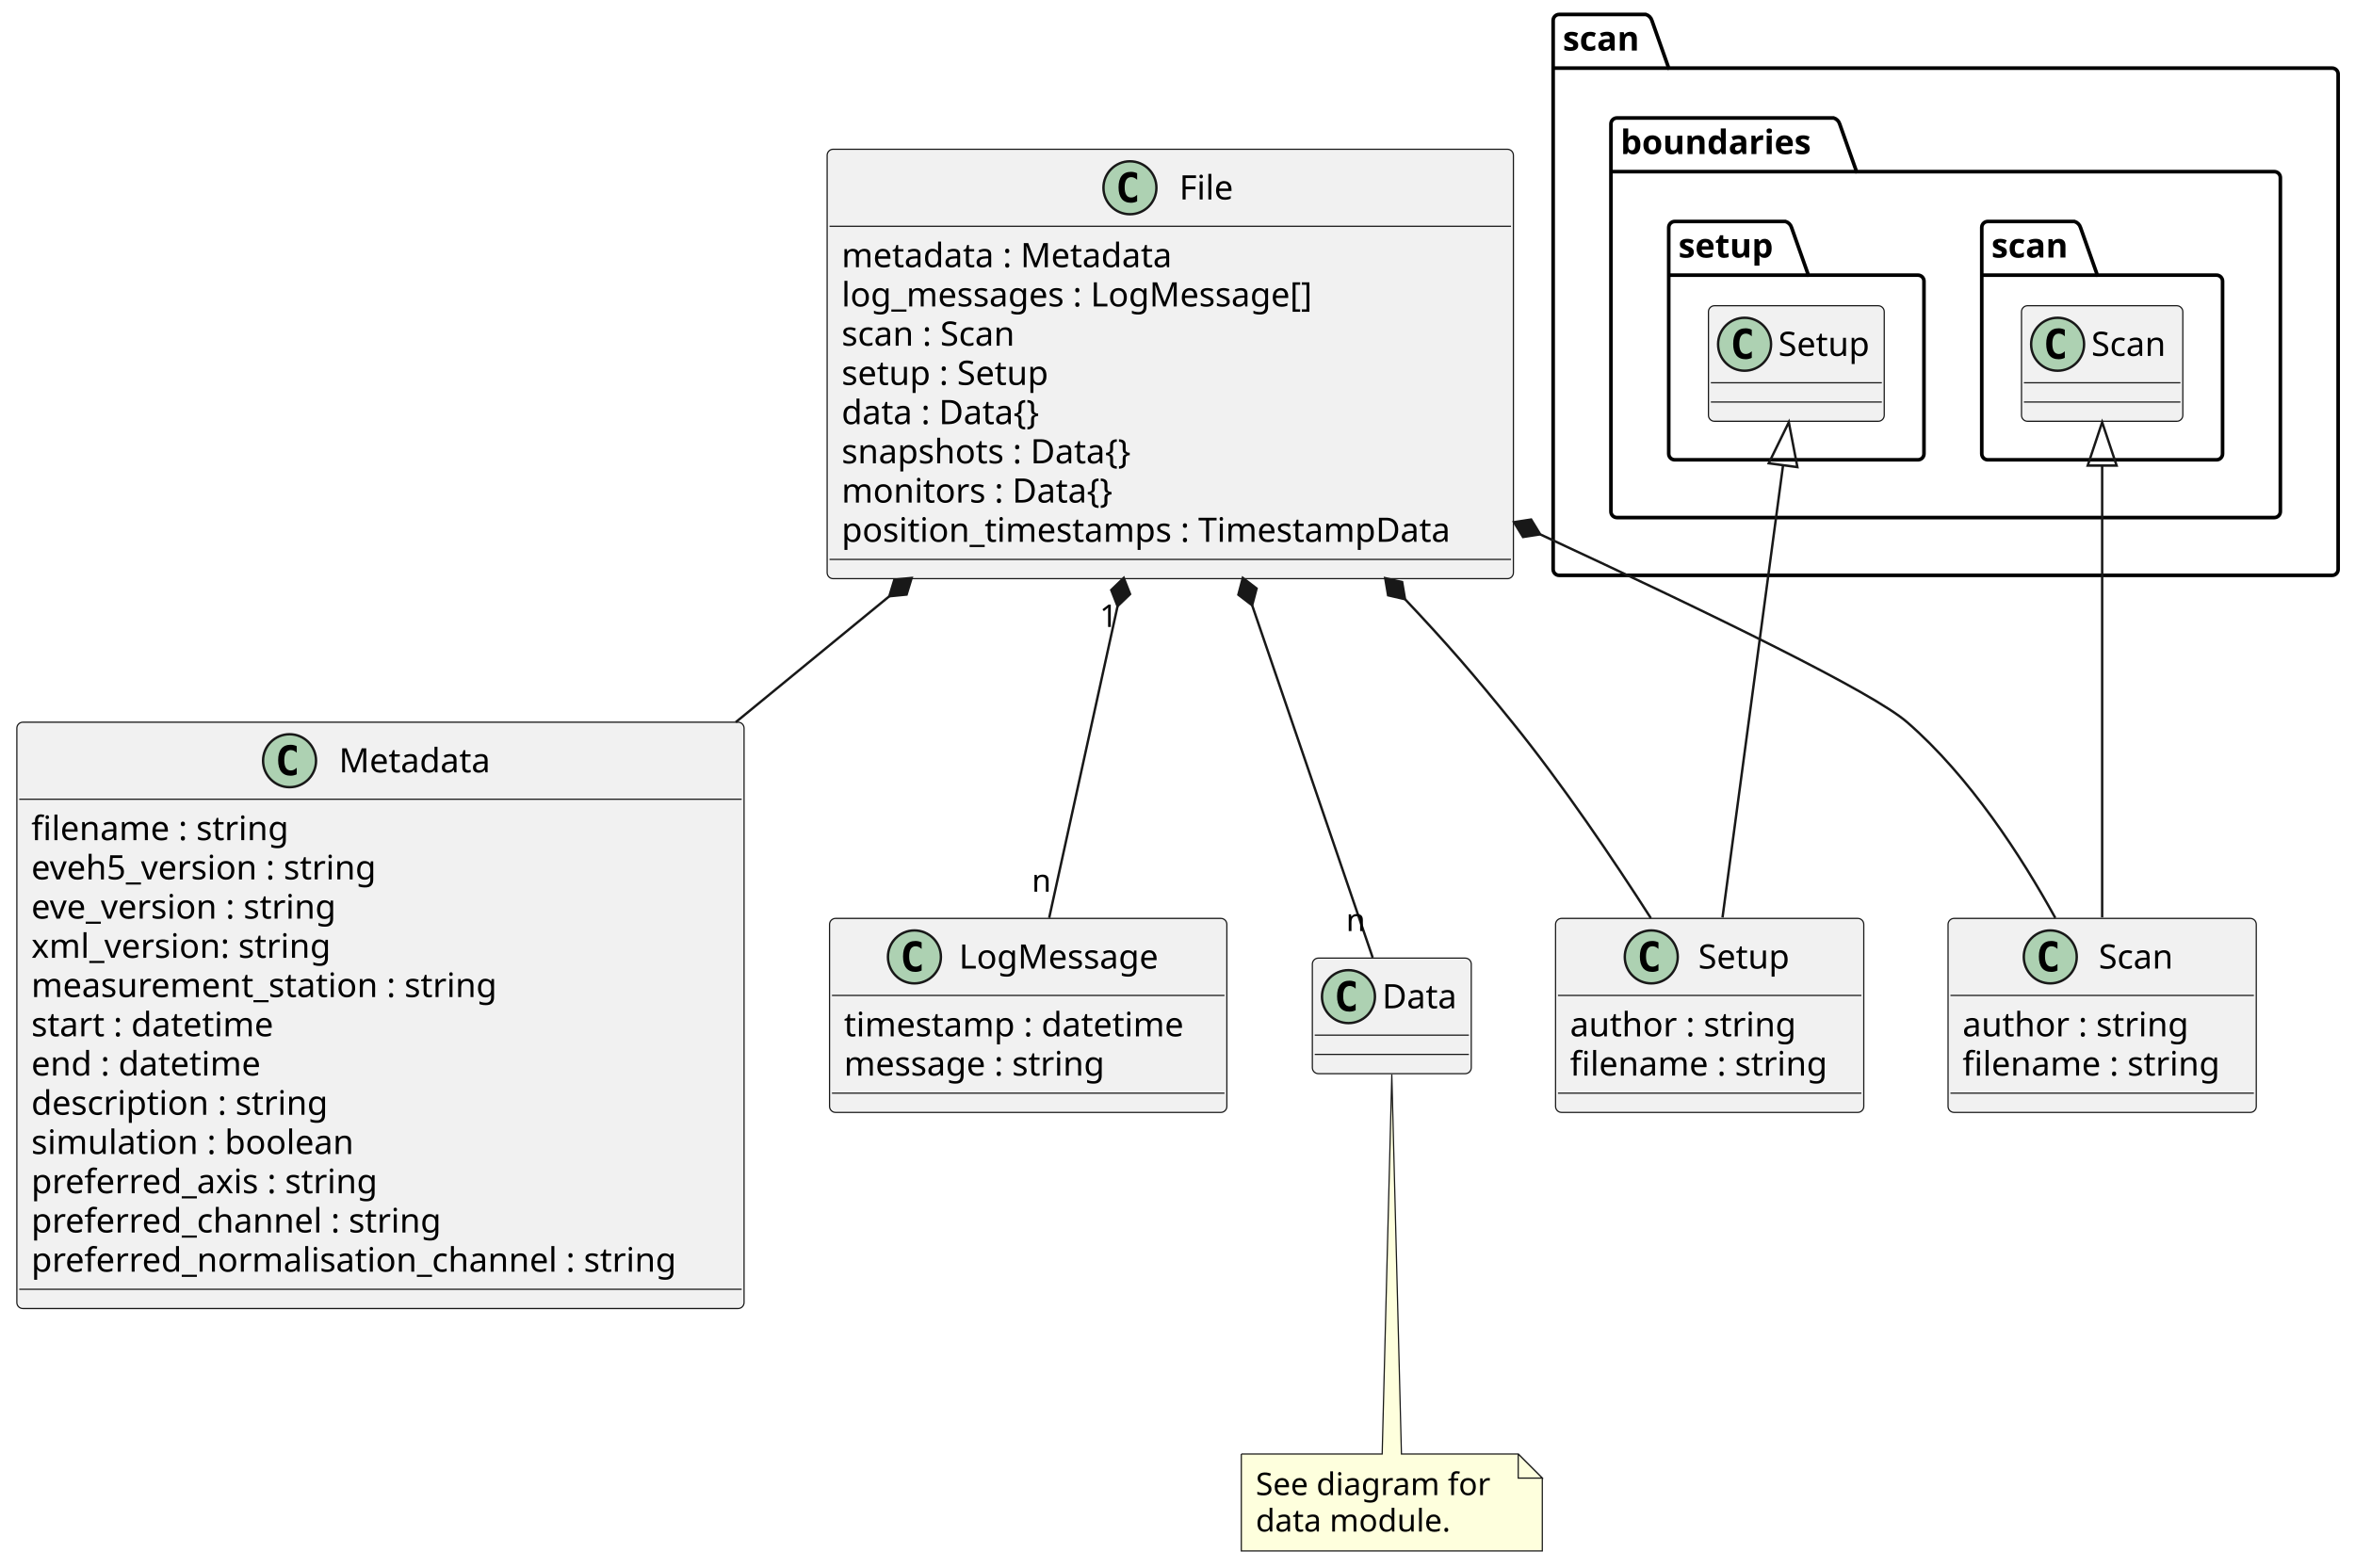
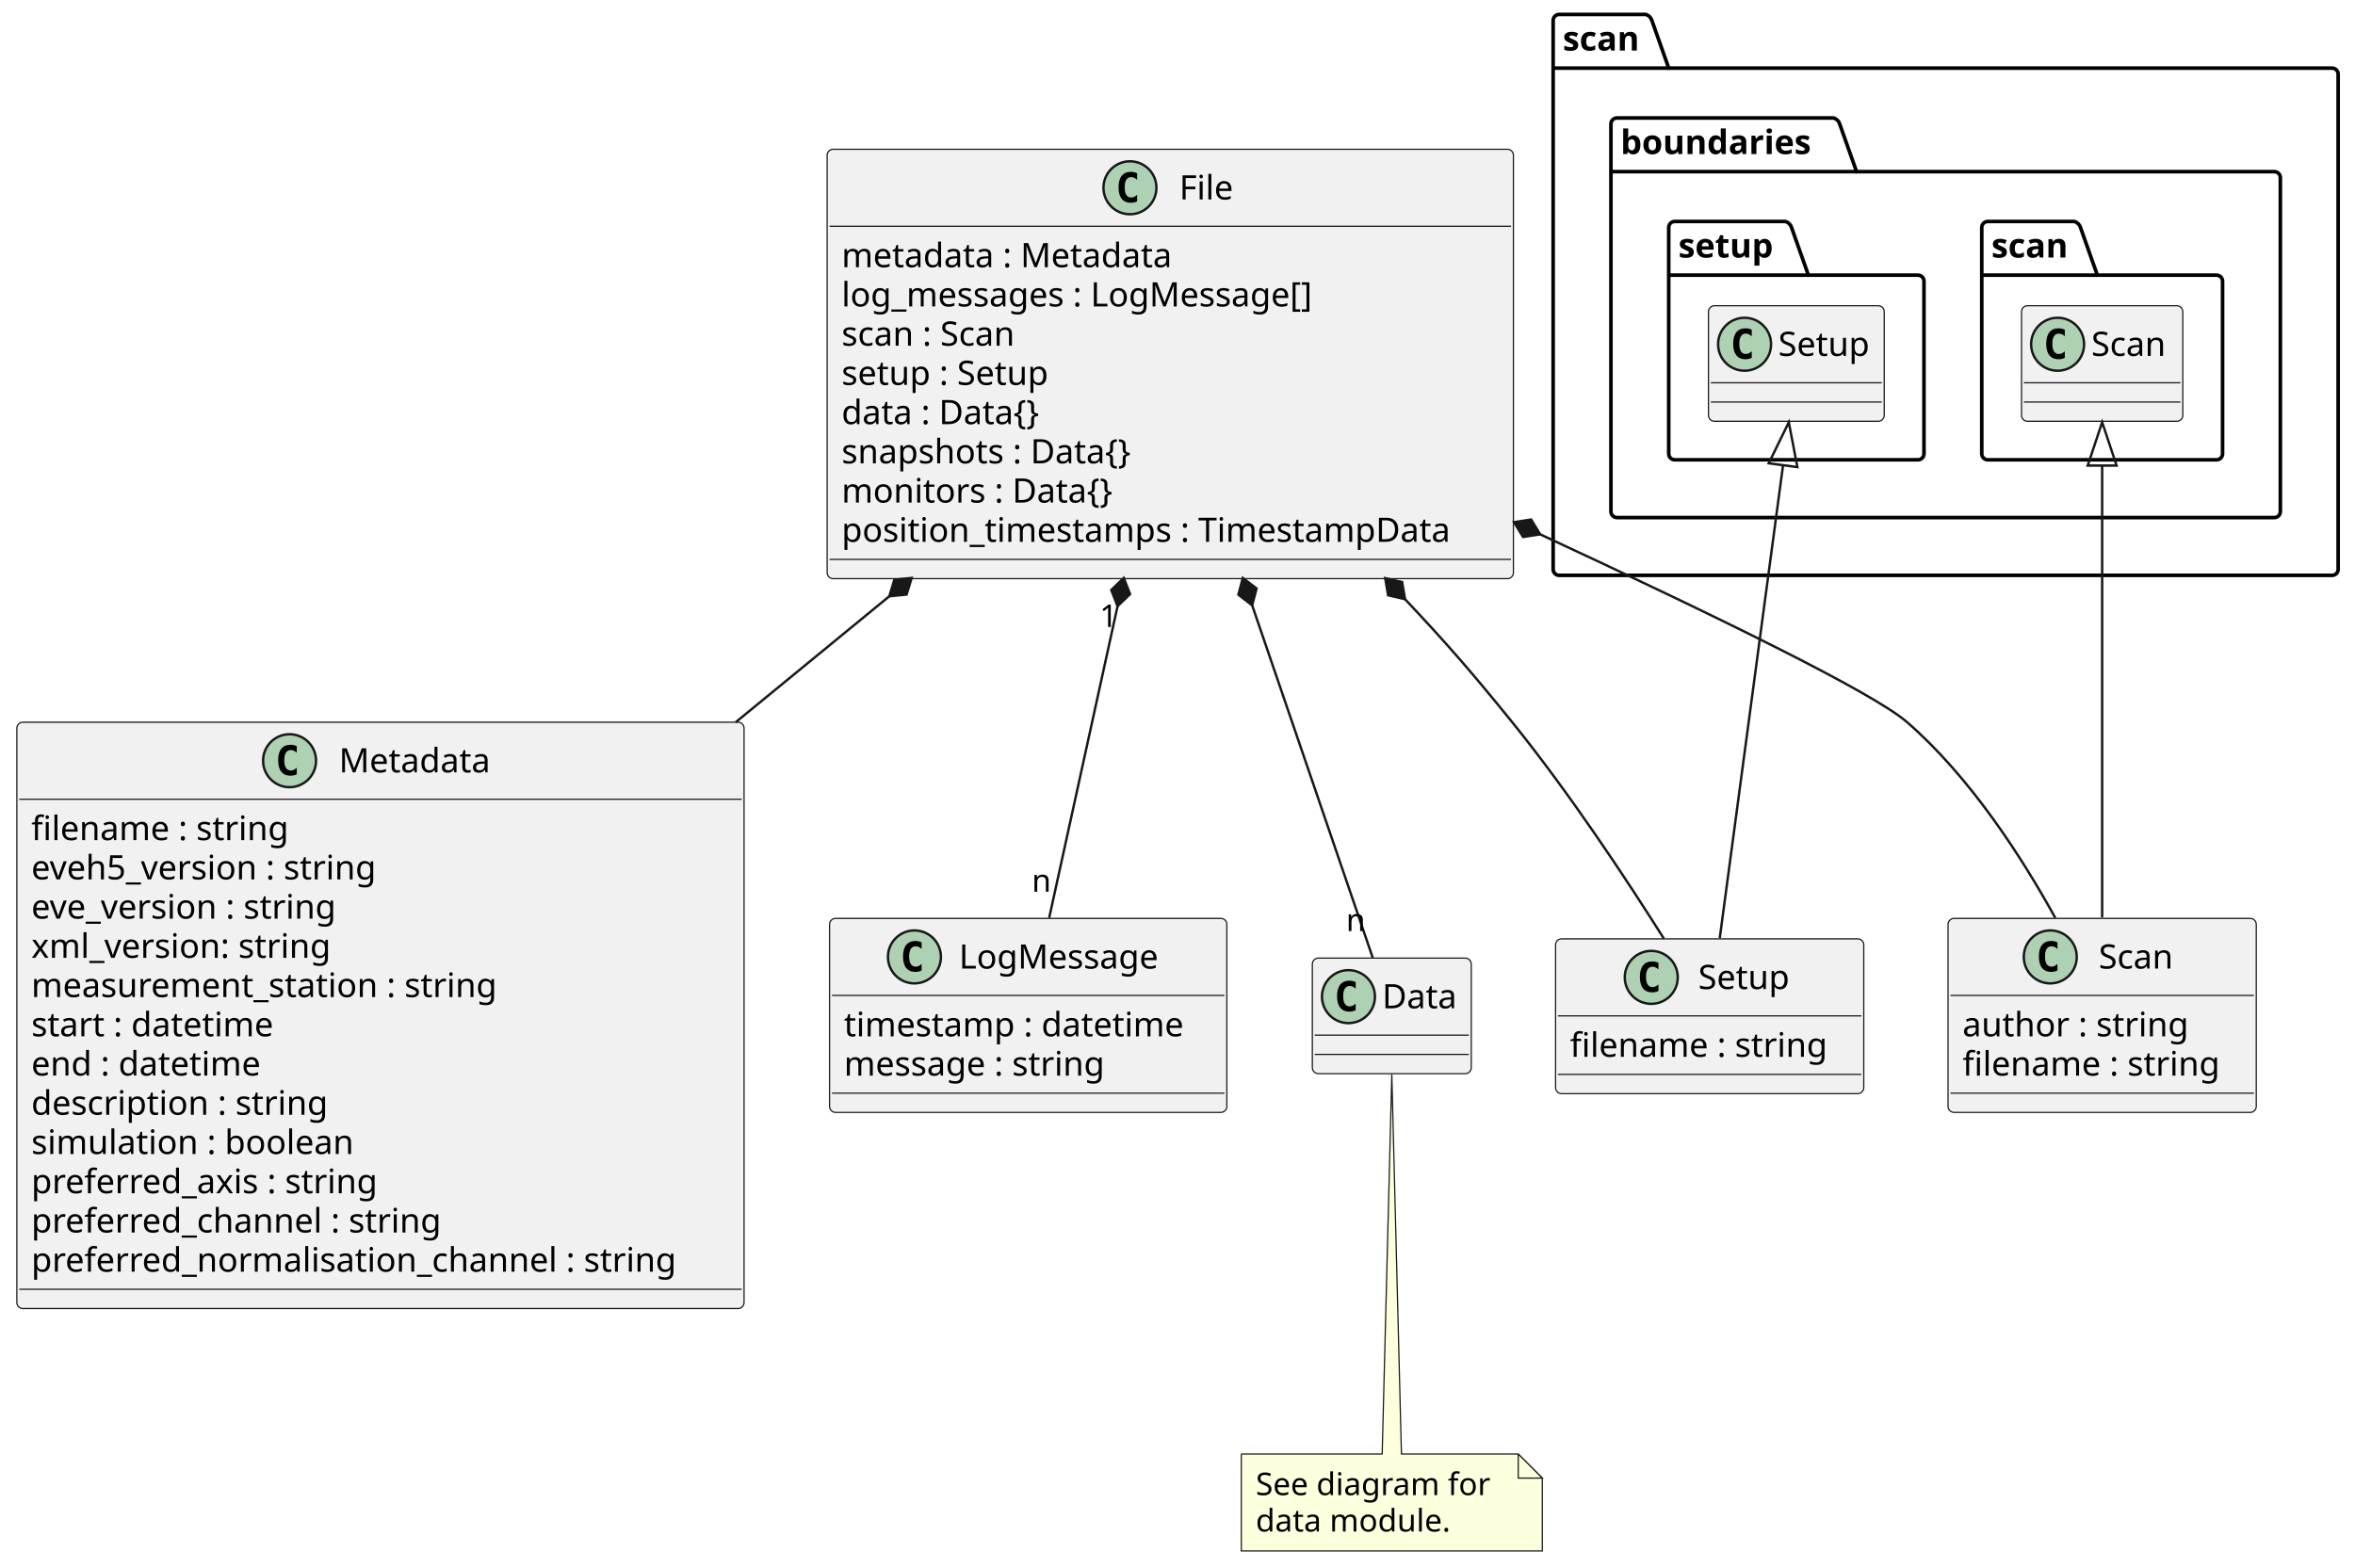
<svg xmlns="http://www.w3.org/2000/svg" contentStyleType="text/css" height="651px" preserveAspectRatio="none" style="width:978px;height:651px;background:#FFFFFF;" version="1.1" viewBox="0 0 978 651" width="978px" zoomAndPan="magnify">
  <defs />
  <g>
    <g id="cluster_scan">
      <path d="M647.5,6 L683.5,6 A3.75,3.75 0 0 1 686,8.5 L693,28.297 L968.5,28.297 A2.5,2.5 0 0 1 971,30.797 L971,236.5 A2.5,2.5 0 0 1 968.5,239 L647.5,239 A2.5,2.5 0 0 1 645,236.5 L645,8.5 A2.5,2.5 0 0 1 647.5,6 " fill="none" style="stroke:#000000;stroke-width:1.5;" />
      <line style="stroke:#000000;stroke-width:1.5;" x1="645" x2="693" y1="28.297" y2="28.297" />
      <text fill="#000000" font-family="sans-serif" font-size="14" font-weight="bold" lengthAdjust="spacing" textLength="35" x="649" y="20.995">scan</text>
    </g>
    <g id="cluster_boundaries">
      <path d="M671.5,49 L761.5,49 A3.75,3.75 0 0 1 764,51.5 L771,71.297 L944.5,71.297 A2.5,2.5 0 0 1 947,73.797 L947,212.5 A2.5,2.5 0 0 1 944.5,215 L671.5,215 A2.5,2.5 0 0 1 669,212.5 L669,51.5 A2.5,2.5 0 0 1 671.5,49 " fill="none" style="stroke:#000000;stroke-width:1.5;" />
      <line style="stroke:#000000;stroke-width:1.5;" x1="669" x2="771" y1="71.297" y2="71.297" />
      <text fill="#000000" font-family="sans-serif" font-size="14" font-weight="bold" lengthAdjust="spacing" textLength="89" x="673" y="63.995">boundaries</text>
    </g>
    <g id="cluster_scan">
      <path d="M825.5,92 L861.5,92 A3.75,3.75 0 0 1 864,94.5 L871,114.297 L920.5,114.297 A2.5,2.5 0 0 1 923,116.797 L923,188.5 A2.5,2.5 0 0 1 920.5,191 L825.5,191 A2.5,2.5 0 0 1 823,188.5 L823,94.5 A2.5,2.5 0 0 1 825.5,92 " fill="none" style="stroke:#000000;stroke-width:1.5;" />
      <line style="stroke:#000000;stroke-width:1.5;" x1="823" x2="871" y1="114.297" y2="114.297" />
      <text fill="#000000" font-family="sans-serif" font-size="14" font-weight="bold" lengthAdjust="spacing" textLength="35" x="827" y="106.995">scan</text>
    </g>
    <g id="cluster_setup">
      <path d="M695.5,92 L741.5,92 A3.75,3.75 0 0 1 744,94.5 L751,114.297 L796.5,114.297 A2.5,2.5 0 0 1 799,116.797 L799,188.5 A2.5,2.5 0 0 1 796.5,191 L695.5,191 A2.5,2.5 0 0 1 693,188.5 L693,94.5 A2.5,2.5 0 0 1 695.5,92 " fill="none" style="stroke:#000000;stroke-width:1.5;" />
      <line style="stroke:#000000;stroke-width:1.5;" x1="693" x2="751" y1="114.297" y2="114.297" />
      <text fill="#000000" font-family="sans-serif" font-size="14" font-weight="bold" lengthAdjust="spacing" textLength="45" x="697" y="106.995">setup</text>
    </g>
    <g id="elem_Scan">
      <rect fill="#F1F1F1" height="48" id="Scan" rx="2.5" ry="2.5" style="stroke:#181818;stroke-width:0.5;" width="67" x="839.5" y="127" />
      <ellipse cx="854.5" cy="143" fill="#ADD1B2" rx="11" ry="11" style="stroke:#181818;stroke-width:1.0;" />
      <path d="M857.484,148.641 Q856.906,148.938 856.266,149.078 Q855.625,149.234 854.922,149.234 Q852.406,149.234 851.078,147.594 Q849.766,145.938 849.766,142.812 Q849.766,139.672 851.078,138.031 Q852.406,136.375 854.922,136.375 Q855.625,136.375 856.266,136.531 Q856.922,136.672 857.484,136.969 L857.484,139.688 Q856.844,139.109 856.25,138.844 Q855.656,138.578 855.031,138.578 Q853.688,138.578 853,139.641 Q852.312,140.703 852.312,142.812 Q852.312,144.906 853,145.984 Q853.688,147.047 855.031,147.047 Q855.656,147.047 856.25,146.781 Q856.844,146.5 857.484,145.922 L857.484,148.641 Z " fill="#000000" />
      <text fill="#000000" font-family="sans-serif" font-size="14" lengthAdjust="spacing" textLength="35" x="868.5" y="147.847">Scan</text>
      <line style="stroke:#181818;stroke-width:0.5;" x1="840.5" x2="905.5" y1="159" y2="159" />
      <line style="stroke:#181818;stroke-width:0.5;" x1="840.5" x2="905.5" y1="167" y2="167" />
    </g>
    <g id="elem_Setup">
      <rect fill="#F1F1F1" height="48" id="Setup" rx="2.5" ry="2.5" style="stroke:#181818;stroke-width:0.5;" width="73" x="709.5" y="127" />
      <ellipse cx="724.5" cy="143" fill="#ADD1B2" rx="11" ry="11" style="stroke:#181818;stroke-width:1.0;" />
      <path d="M727.484,148.641 Q726.906,148.938 726.266,149.078 Q725.625,149.234 724.922,149.234 Q722.406,149.234 721.078,147.594 Q719.766,145.938 719.766,142.812 Q719.766,139.672 721.078,138.031 Q722.406,136.375 724.922,136.375 Q725.625,136.375 726.266,136.531 Q726.922,136.672 727.484,136.969 L727.484,139.688 Q726.844,139.109 726.25,138.844 Q725.656,138.578 725.031,138.578 Q723.688,138.578 723,139.641 Q722.312,140.703 722.312,142.812 Q722.312,144.906 723,145.984 Q723.688,147.047 725.031,147.047 Q725.656,147.047 726.25,146.781 Q726.844,146.5 727.484,145.922 L727.484,148.641 Z " fill="#000000" />
      <text fill="#000000" font-family="sans-serif" font-size="14" lengthAdjust="spacing" textLength="41" x="738.5" y="147.847">Setup</text>
      <line style="stroke:#181818;stroke-width:0.5;" x1="710.5" x2="781.5" y1="159" y2="159" />
      <line style="stroke:#181818;stroke-width:0.5;" x1="710.5" x2="781.5" y1="167" y2="167" />
    </g>
    <g id="elem_File">
      <rect codeLine="2" fill="#F1F1F1" height="178.375" id="File" rx="2.5" ry="2.5" style="stroke:#181818;stroke-width:0.5;" width="285" x="343.5" y="62" />
      <ellipse cx="469.25" cy="78" fill="#ADD1B2" rx="11" ry="11" style="stroke:#181818;stroke-width:1.0;" />
      <path d="M472.234,83.641 Q471.656,83.938 471.016,84.078 Q470.375,84.234 469.672,84.234 Q467.156,84.234 465.828,82.594 Q464.516,80.938 464.516,77.812 Q464.516,74.672 465.828,73.031 Q467.156,71.375 469.672,71.375 Q470.375,71.375 471.016,71.531 Q471.672,71.672 472.234,71.969 L472.234,74.688 Q471.594,74.109 471,73.844 Q470.406,73.578 469.781,73.578 Q468.438,73.578 467.75,74.641 Q467.062,75.703 467.062,77.812 Q467.062,79.906 467.75,80.984 Q468.438,82.047 469.781,82.047 Q470.406,82.047 471,81.781 Q471.594,81.5 472.234,80.922 L472.234,83.641 Z " fill="#000000" />
      <text fill="#000000" font-family="sans-serif" font-size="14" lengthAdjust="spacing" textLength="25" x="489.75" y="82.847">File</text>
      <line style="stroke:#181818;stroke-width:0.5;" x1="344.5" x2="627.5" y1="94" y2="94" />
      <text fill="#000000" font-family="sans-serif" font-size="14" lengthAdjust="spacing" textLength="149" x="349.5" y="110.995">metadata : Metadata</text>
      <text fill="#000000" font-family="sans-serif" font-size="14" lengthAdjust="spacing" textLength="211" x="349.5" y="127.292">log_messages : LogMessage[]</text>
      <text fill="#000000" font-family="sans-serif" font-size="14" lengthAdjust="spacing" textLength="81" x="349.5" y="143.589">scan : Scan</text>
      <text fill="#000000" font-family="sans-serif" font-size="14" lengthAdjust="spacing" textLength="93" x="349.5" y="159.886">setup : Setup</text>
      <text fill="#000000" font-family="sans-serif" font-size="14" lengthAdjust="spacing" textLength="97" x="349.5" y="176.183">data : Data{}</text>
      <text fill="#000000" font-family="sans-serif" font-size="14" lengthAdjust="spacing" textLength="136" x="349.5" y="192.48">snapshots : Data{}</text>
      <text fill="#000000" font-family="sans-serif" font-size="14" lengthAdjust="spacing" textLength="128" x="349.5" y="208.776">monitors : Data{}</text>
      <text fill="#000000" font-family="sans-serif" font-size="14" lengthAdjust="spacing" textLength="273" x="349.5" y="225.073">position_timestamps : TimestampData</text>
      <line style="stroke:#181818;stroke-width:0.5;" x1="344.5" x2="627.5" y1="232.375" y2="232.375" />
    </g>
    <g id="elem_Data">
      <rect fill="#F1F1F1" height="48" id="Data" rx="2.5" ry="2.5" style="stroke:#181818;stroke-width:0.5;" width="66" x="545" y="398" />
      <ellipse cx="560" cy="414" fill="#ADD1B2" rx="11" ry="11" style="stroke:#181818;stroke-width:1.0;" />
      <path d="M562.984,419.641 Q562.406,419.938 561.766,420.078 Q561.125,420.234 560.422,420.234 Q557.906,420.234 556.578,418.594 Q555.266,416.938 555.266,413.812 Q555.266,410.672 556.578,409.031 Q557.906,407.375 560.422,407.375 Q561.125,407.375 561.766,407.531 Q562.422,407.672 562.984,407.969 L562.984,410.688 Q562.344,410.109 561.75,409.844 Q561.156,409.578 560.531,409.578 Q559.188,409.578 558.5,410.641 Q557.812,411.703 557.812,413.812 Q557.812,415.906 558.5,416.984 Q559.188,418.047 560.531,418.047 Q561.156,418.047 561.75,417.781 Q562.344,417.5 562.984,416.922 L562.984,419.641 Z " fill="#000000" />
      <text fill="#000000" font-family="sans-serif" font-size="14" lengthAdjust="spacing" textLength="34" x="574" y="418.847">Data</text>
      <line style="stroke:#181818;stroke-width:0.5;" x1="546" x2="610" y1="430" y2="430" />
      <line style="stroke:#181818;stroke-width:0.5;" x1="546" x2="610" y1="438" y2="438" />
    </g>
    <g id="elem_GMN5">
      <path d="M515.5,604 L515.5,644.266 A0,0 0 0 0 515.5,644.266 L640.5,644.266 A0,0 0 0 0 640.5,644.266 L640.5,614 L630.5,604 L582,604 L578,446.33 L574,604 L515.5,604 A0,0 0 0 0 515.5,604 " fill="#FEFFDD" style="stroke:#181818;stroke-width:0.5;" />
      <path d="M630.5,604 L630.5,614 L640.5,614 L630.5,604 " fill="#FEFFDD" style="stroke:#181818;stroke-width:0.5;" />
      <text fill="#000000" font-family="sans-serif" font-size="13" lengthAdjust="spacing" textLength="104" x="521.5" y="621.067">See diagram for</text>
      <text fill="#000000" font-family="sans-serif" font-size="13" lengthAdjust="spacing" textLength="86" x="521.5" y="636.2">data module.</text>
    </g>
    <g id="elem_Metadata">
      <rect codeLine="16" fill="#F1F1F1" height="243.562" id="Metadata" rx="2.5" ry="2.5" style="stroke:#181818;stroke-width:0.5;" width="302" x="7" y="300" />
      <ellipse cx="120.25" cy="316" fill="#ADD1B2" rx="11" ry="11" style="stroke:#181818;stroke-width:1.0;" />
      <path d="M123.234,321.641 Q122.656,321.938 122.016,322.078 Q121.375,322.234 120.672,322.234 Q118.156,322.234 116.828,320.594 Q115.516,318.938 115.516,315.812 Q115.516,312.672 116.828,311.031 Q118.156,309.375 120.672,309.375 Q121.375,309.375 122.016,309.531 Q122.672,309.672 123.234,309.969 L123.234,312.688 Q122.594,312.109 122,311.844 Q121.406,311.578 120.781,311.578 Q119.438,311.578 118.75,312.641 Q118.062,313.703 118.062,315.812 Q118.062,317.906 118.75,318.984 Q119.438,320.047 120.781,320.047 Q121.406,320.047 122,319.781 Q122.594,319.5 123.234,318.922 L123.234,321.641 Z " fill="#000000" />
      <text fill="#000000" font-family="sans-serif" font-size="14" lengthAdjust="spacing" textLength="67" x="140.75" y="320.847">Metadata</text>
      <line style="stroke:#181818;stroke-width:0.5;" x1="8" x2="308" y1="332" y2="332" />
      <text fill="#000000" font-family="sans-serif" font-size="14" lengthAdjust="spacing" textLength="116" x="13" y="348.995">filename : string</text>
      <text fill="#000000" font-family="sans-serif" font-size="14" lengthAdjust="spacing" textLength="156" x="13" y="365.292">eveh5_version : string</text>
      <text fill="#000000" font-family="sans-serif" font-size="14" lengthAdjust="spacing" textLength="138" x="13" y="381.589">eve_version : string</text>
      <text fill="#000000" font-family="sans-serif" font-size="14" lengthAdjust="spacing" textLength="134" x="13" y="397.886">xml_version: string</text>
      <text fill="#000000" font-family="sans-serif" font-size="14" lengthAdjust="spacing" textLength="208" x="13" y="414.183">measurement_station : string</text>
      <text fill="#000000" font-family="sans-serif" font-size="14" lengthAdjust="spacing" textLength="109" x="13" y="430.479">start : datetime</text>
      <text fill="#000000" font-family="sans-serif" font-size="14" lengthAdjust="spacing" textLength="104" x="13" y="446.776">end : datetime</text>
      <text fill="#000000" font-family="sans-serif" font-size="14" lengthAdjust="spacing" textLength="132" x="13" y="463.073">description : string</text>
      <text fill="#000000" font-family="sans-serif" font-size="14" lengthAdjust="spacing" textLength="145" x="13" y="479.37">simulation : boolean</text>
      <text fill="#000000" font-family="sans-serif" font-size="14" lengthAdjust="spacing" textLength="156" x="13" y="495.667">preferred_axis : string</text>
      <text fill="#000000" font-family="sans-serif" font-size="14" lengthAdjust="spacing" textLength="185" x="13" y="511.964">preferred_channel : string</text>
      <text fill="#000000" font-family="sans-serif" font-size="14" lengthAdjust="spacing" textLength="290" x="13" y="528.261">preferred_normalisation_channel : string</text>
      <line style="stroke:#181818;stroke-width:0.5;" x1="8" x2="308" y1="535.562" y2="535.562" />
    </g>
    <g id="elem_LogMessage">
      <rect codeLine="31" fill="#F1F1F1" height="80.594" id="LogMessage" rx="2.5" ry="2.5" style="stroke:#181818;stroke-width:0.5;" width="165" x="344.5" y="381.5" />
      <ellipse cx="379.75" cy="397.5" fill="#ADD1B2" rx="11" ry="11" style="stroke:#181818;stroke-width:1.0;" />
      <path d="M382.734,403.141 Q382.156,403.438 381.516,403.578 Q380.875,403.734 380.172,403.734 Q377.656,403.734 376.328,402.094 Q375.016,400.438 375.016,397.312 Q375.016,394.172 376.328,392.531 Q377.656,390.875 380.172,390.875 Q380.875,390.875 381.516,391.031 Q382.172,391.172 382.734,391.469 L382.734,394.188 Q382.094,393.609 381.5,393.344 Q380.906,393.078 380.281,393.078 Q378.938,393.078 378.25,394.141 Q377.562,395.203 377.562,397.312 Q377.562,399.406 378.25,400.484 Q378.938,401.547 380.281,401.547 Q380.906,401.547 381.5,401.281 Q382.094,401 382.734,400.422 L382.734,403.141 Z " fill="#000000" />
      <text fill="#000000" font-family="sans-serif" font-size="14" lengthAdjust="spacing" textLength="88" x="398.25" y="402.347">LogMessage</text>
      <line style="stroke:#181818;stroke-width:0.5;" x1="345.5" x2="508.5" y1="413.5" y2="413.5" />
      <text fill="#000000" font-family="sans-serif" font-size="14" lengthAdjust="spacing" textLength="153" x="350.5" y="430.495">timestamp : datetime</text>
      <text fill="#000000" font-family="sans-serif" font-size="14" lengthAdjust="spacing" textLength="117" x="350.5" y="446.792">message : string</text>
      <line style="stroke:#181818;stroke-width:0.5;" x1="345.5" x2="508.5" y1="454.094" y2="454.094" />
    </g>
    <g id="elem_Scan">
      <rect codeLine="36" fill="#F1F1F1" height="80.594" id="Scan" rx="2.5" ry="2.5" style="stroke:#181818;stroke-width:0.5;" width="128" x="809" y="381.5" />
      <ellipse cx="851.45" cy="397.5" fill="#ADD1B2" rx="11" ry="11" style="stroke:#181818;stroke-width:1.0;" />
      <path d="M854.434,403.141 Q853.856,403.438 853.216,403.578 Q852.575,403.734 851.872,403.734 Q849.356,403.734 848.028,402.094 Q846.716,400.438 846.716,397.312 Q846.716,394.172 848.028,392.531 Q849.356,390.875 851.872,390.875 Q852.575,390.875 853.216,391.031 Q853.872,391.172 854.434,391.469 L854.434,394.188 Q853.794,393.609 853.2,393.344 Q852.606,393.078 851.981,393.078 Q850.638,393.078 849.95,394.141 Q849.263,395.203 849.263,397.312 Q849.263,399.406 849.95,400.484 Q850.638,401.547 851.981,401.547 Q852.606,401.547 853.2,401.281 Q853.794,401 854.434,400.422 L854.434,403.141 Z " fill="#000000" />
      <text fill="#000000" font-family="sans-serif" font-size="14" lengthAdjust="spacing" textLength="35" x="871.55" y="402.347">Scan</text>
      <line style="stroke:#181818;stroke-width:0.5;" x1="810" x2="936" y1="413.5" y2="413.5" />
      <text fill="#000000" font-family="sans-serif" font-size="14" lengthAdjust="spacing" textLength="100" x="815" y="430.495">author : string</text>
      <text fill="#000000" font-family="sans-serif" font-size="14" lengthAdjust="spacing" textLength="116" x="815" y="446.792">filename : string</text>
      <line style="stroke:#181818;stroke-width:0.5;" x1="810" x2="936" y1="454.094" y2="454.094" />
    </g>
    <g id="elem_Setup">
-       <rect codeLine="42" fill="#F1F1F1" height="80.594" id="Setup" rx="2.5" ry="2.5" style="stroke:#181818;stroke-width:0.5;" width="128" x="646" y="381.5" />
-       <ellipse cx="685.75" cy="397.5" fill="#ADD1B2" rx="11" ry="11" style="stroke:#181818;stroke-width:1.0;" />
-       <path d="M688.734,403.141 Q688.156,403.438 687.516,403.578 Q686.875,403.734 686.172,403.734 Q683.656,403.734 682.328,402.094 Q681.016,400.438 681.016,397.312 Q681.016,394.172 682.328,392.531 Q683.656,390.875 686.172,390.875 Q686.875,390.875 687.516,391.031 Q688.172,391.172 688.734,391.469 L688.734,394.188 Q688.094,393.609 687.5,393.344 Q686.906,393.078 686.281,393.078 Q684.938,393.078 684.25,394.141 Q683.562,395.203 683.562,397.312 Q683.562,399.406 684.25,400.484 Q684.938,401.547 686.281,401.547 Q686.906,401.547 687.5,401.281 Q688.094,401 688.734,400.422 L688.734,403.141 Z " fill="#000000" />
-       <text fill="#000000" font-family="sans-serif" font-size="14" lengthAdjust="spacing" textLength="41" x="705.25" y="402.347">Setup</text>
-       <line style="stroke:#181818;stroke-width:0.5;" x1="647" x2="773" y1="413.5" y2="413.5" />
-       <text fill="#000000" font-family="sans-serif" font-size="14" lengthAdjust="spacing" textLength="100" x="652" y="430.495">author : string</text>
-       <text fill="#000000" font-family="sans-serif" font-size="14" lengthAdjust="spacing" textLength="116" x="652" y="446.792">filename : string</text>
-       <line style="stroke:#181818;stroke-width:0.5;" x1="647" x2="773" y1="454.094" y2="454.094" />
+       <rect codeLine="42" fill="#F1F1F1" height="64.297" id="Setup" rx="2.5" ry="2.5" style="stroke:#181818;stroke-width:0.5;" width="128" x="646" y="390" />
+       <ellipse cx="685.75" cy="406" fill="#ADD1B2" rx="11" ry="11" style="stroke:#181818;stroke-width:1.0;" />
+       <path d="M688.734,411.641 Q688.156,411.938 687.516,412.078 Q686.875,412.234 686.172,412.234 Q683.656,412.234 682.328,410.594 Q681.016,408.938 681.016,405.812 Q681.016,402.672 682.328,401.031 Q683.656,399.375 686.172,399.375 Q686.875,399.375 687.516,399.531 Q688.172,399.672 688.734,399.969 L688.734,402.688 Q688.094,402.109 687.5,401.844 Q686.906,401.578 686.281,401.578 Q684.938,401.578 684.25,402.641 Q683.562,403.703 683.562,405.812 Q683.562,407.906 684.25,408.984 Q684.938,410.047 686.281,410.047 Q686.906,410.047 687.5,409.781 Q688.094,409.5 688.734,408.922 L688.734,411.641 Z " fill="#000000" />
+       <text fill="#000000" font-family="sans-serif" font-size="14" lengthAdjust="spacing" textLength="41" x="705.25" y="410.847">Setup</text>
+       <line style="stroke:#181818;stroke-width:0.5;" x1="647" x2="773" y1="422" y2="422" />
+       <text fill="#000000" font-family="sans-serif" font-size="14" lengthAdjust="spacing" textLength="116" x="652" y="438.995">filename : string</text>
+       <line style="stroke:#181818;stroke-width:0.5;" x1="647" x2="773" y1="446.297" y2="446.297" />
    </g>
    <g id="link_File_Data">
      <path codeLine="13" d="M520.003,251.434 C538.973,306.904 558.17,363.02 570.06,397.8 " fill="none" id="File-backto-Data" style="stroke:#181818;stroke-width:1.0;" />
      <polygon fill="#181818" points="516.12,240.08,514.277,247.052,520.003,251.434,521.846,244.463,516.12,240.08" style="stroke:#181818;stroke-width:1.0;" />
      <text fill="#000000" font-family="sans-serif" font-size="13" lengthAdjust="spacing" textLength="8" x="559" y="386.761">n</text>
    </g>
    <g id="link_Scan_Scan">
      <path d="M873,193.4 C873,239.42 873,324.14 873,381.08 " fill="none" id="Scan-backto-Scan" style="stroke:#181818;stroke-width:1.0;" />
      <polygon fill="none" points="873,175.4,867,193.4,879,193.4,873,175.4" style="stroke:#181818;stroke-width:1.0;" />
    </g>
    <g id="link_Setup_Setup">
-       <path d="M740.482,193.241 C734.322,239.261 722.96,324.14 715.34,381.08 " fill="none" id="Setup-backto-Setup" style="stroke:#181818;stroke-width:1.0;" />
-       <polygon fill="none" points="742.87,175.4,734.535,192.445,746.429,194.037,742.87,175.4" style="stroke:#181818;stroke-width:1.0;" />
+       <path d="M740.48,193.241 C733.99,241.691 721.49,335.15 714.19,389.7 " fill="none" id="Setup-backto-Setup" style="stroke:#181818;stroke-width:1.0;" />
+       <polygon fill="none" points="742.87,175.4,734.533,192.444,746.427,194.037,742.87,175.4" style="stroke:#181818;stroke-width:1.0;" />
    </g>
    <g id="link_File_Metadata">
-       <path codeLine="47" d="M369.321,247.69 C345.971,266.84 330.15,279.82 305.55,299.99 " fill="none" id="File-backto-Metadata" style="stroke:#181818;stroke-width:1.0;" />
+       <path codeLine="46" d="M369.321,247.69 C345.971,266.84 330.15,279.82 305.55,299.99 " fill="none" id="File-backto-Metadata" style="stroke:#181818;stroke-width:1.0;" />
      <polygon fill="#181818" points="378.6,240.08,371.424,240.792,369.321,247.69,376.497,246.978,378.6,240.08" style="stroke:#181818;stroke-width:1.0;" />
    </g>
    <g id="link_File_LogMessage">
-       <path codeLine="48" d="M464.109,251.801 C453.659,299.451 443.83,344.25 435.71,381.28 " fill="none" id="File-backto-LogMessage" style="stroke:#181818;stroke-width:1.0;" />
+       <path codeLine="47" d="M464.109,251.801 C453.659,299.451 443.83,344.25 435.71,381.28 " fill="none" id="File-backto-LogMessage" style="stroke:#181818;stroke-width:1.0;" />
      <polygon fill="#181818" points="466.68,240.08,461.488,245.084,464.109,251.801,469.302,246.798,466.68,240.08" style="stroke:#181818;stroke-width:1.0;" />
      <text fill="#000000" font-family="sans-serif" font-size="13" lengthAdjust="spacing" textLength="8" x="456.676" y="260.436">1</text>
      <text fill="#000000" font-family="sans-serif" font-size="13" lengthAdjust="spacing" textLength="8" x="428.49" y="370.405">n</text>
    </g>
    <g id="link_File_Scan">
-       <path codeLine="49" d="M639.622,221.968 C712.432,255.808 777.78,287.63 792,300 C818.04,322.64 839.34,355.54 853.55,381.32 " fill="none" id="File-backto-Scan" style="stroke:#181818;stroke-width:1.0;" />
+       <path codeLine="48" d="M639.622,221.968 C712.432,255.808 777.78,287.63 792,300 C818.04,322.64 839.34,355.54 853.55,381.32 " fill="none" id="File-backto-Scan" style="stroke:#181818;stroke-width:1.0;" />
      <polygon fill="#181818" points="628.74,216.91,632.495,223.066,639.622,221.968,635.867,215.811,628.74,216.91" style="stroke:#181818;stroke-width:1.0;" />
    </g>
    <g id="link_File_Setup">
-       <path codeLine="50" d="M583.489,248.904 C601.569,268.094 611.76,279.93 628,300 C648.99,325.94 670.05,357.16 685.57,381.39 " fill="none" id="File-backto-Setup" style="stroke:#181818;stroke-width:1.0;" />
+       <path codeLine="49" d="M583.489,248.904 C601.569,268.094 611.76,279.93 628,300 C651.54,329.1 675.18,364.84 690.98,389.9 " fill="none" id="File-backto-Setup" style="stroke:#181818;stroke-width:1.0;" />
      <polygon fill="#181818" points="575.26,240.17,576.463,247.28,583.489,248.904,582.286,241.794,575.26,240.17" style="stroke:#181818;stroke-width:1.0;" />
    </g>
  </g>
</svg>
